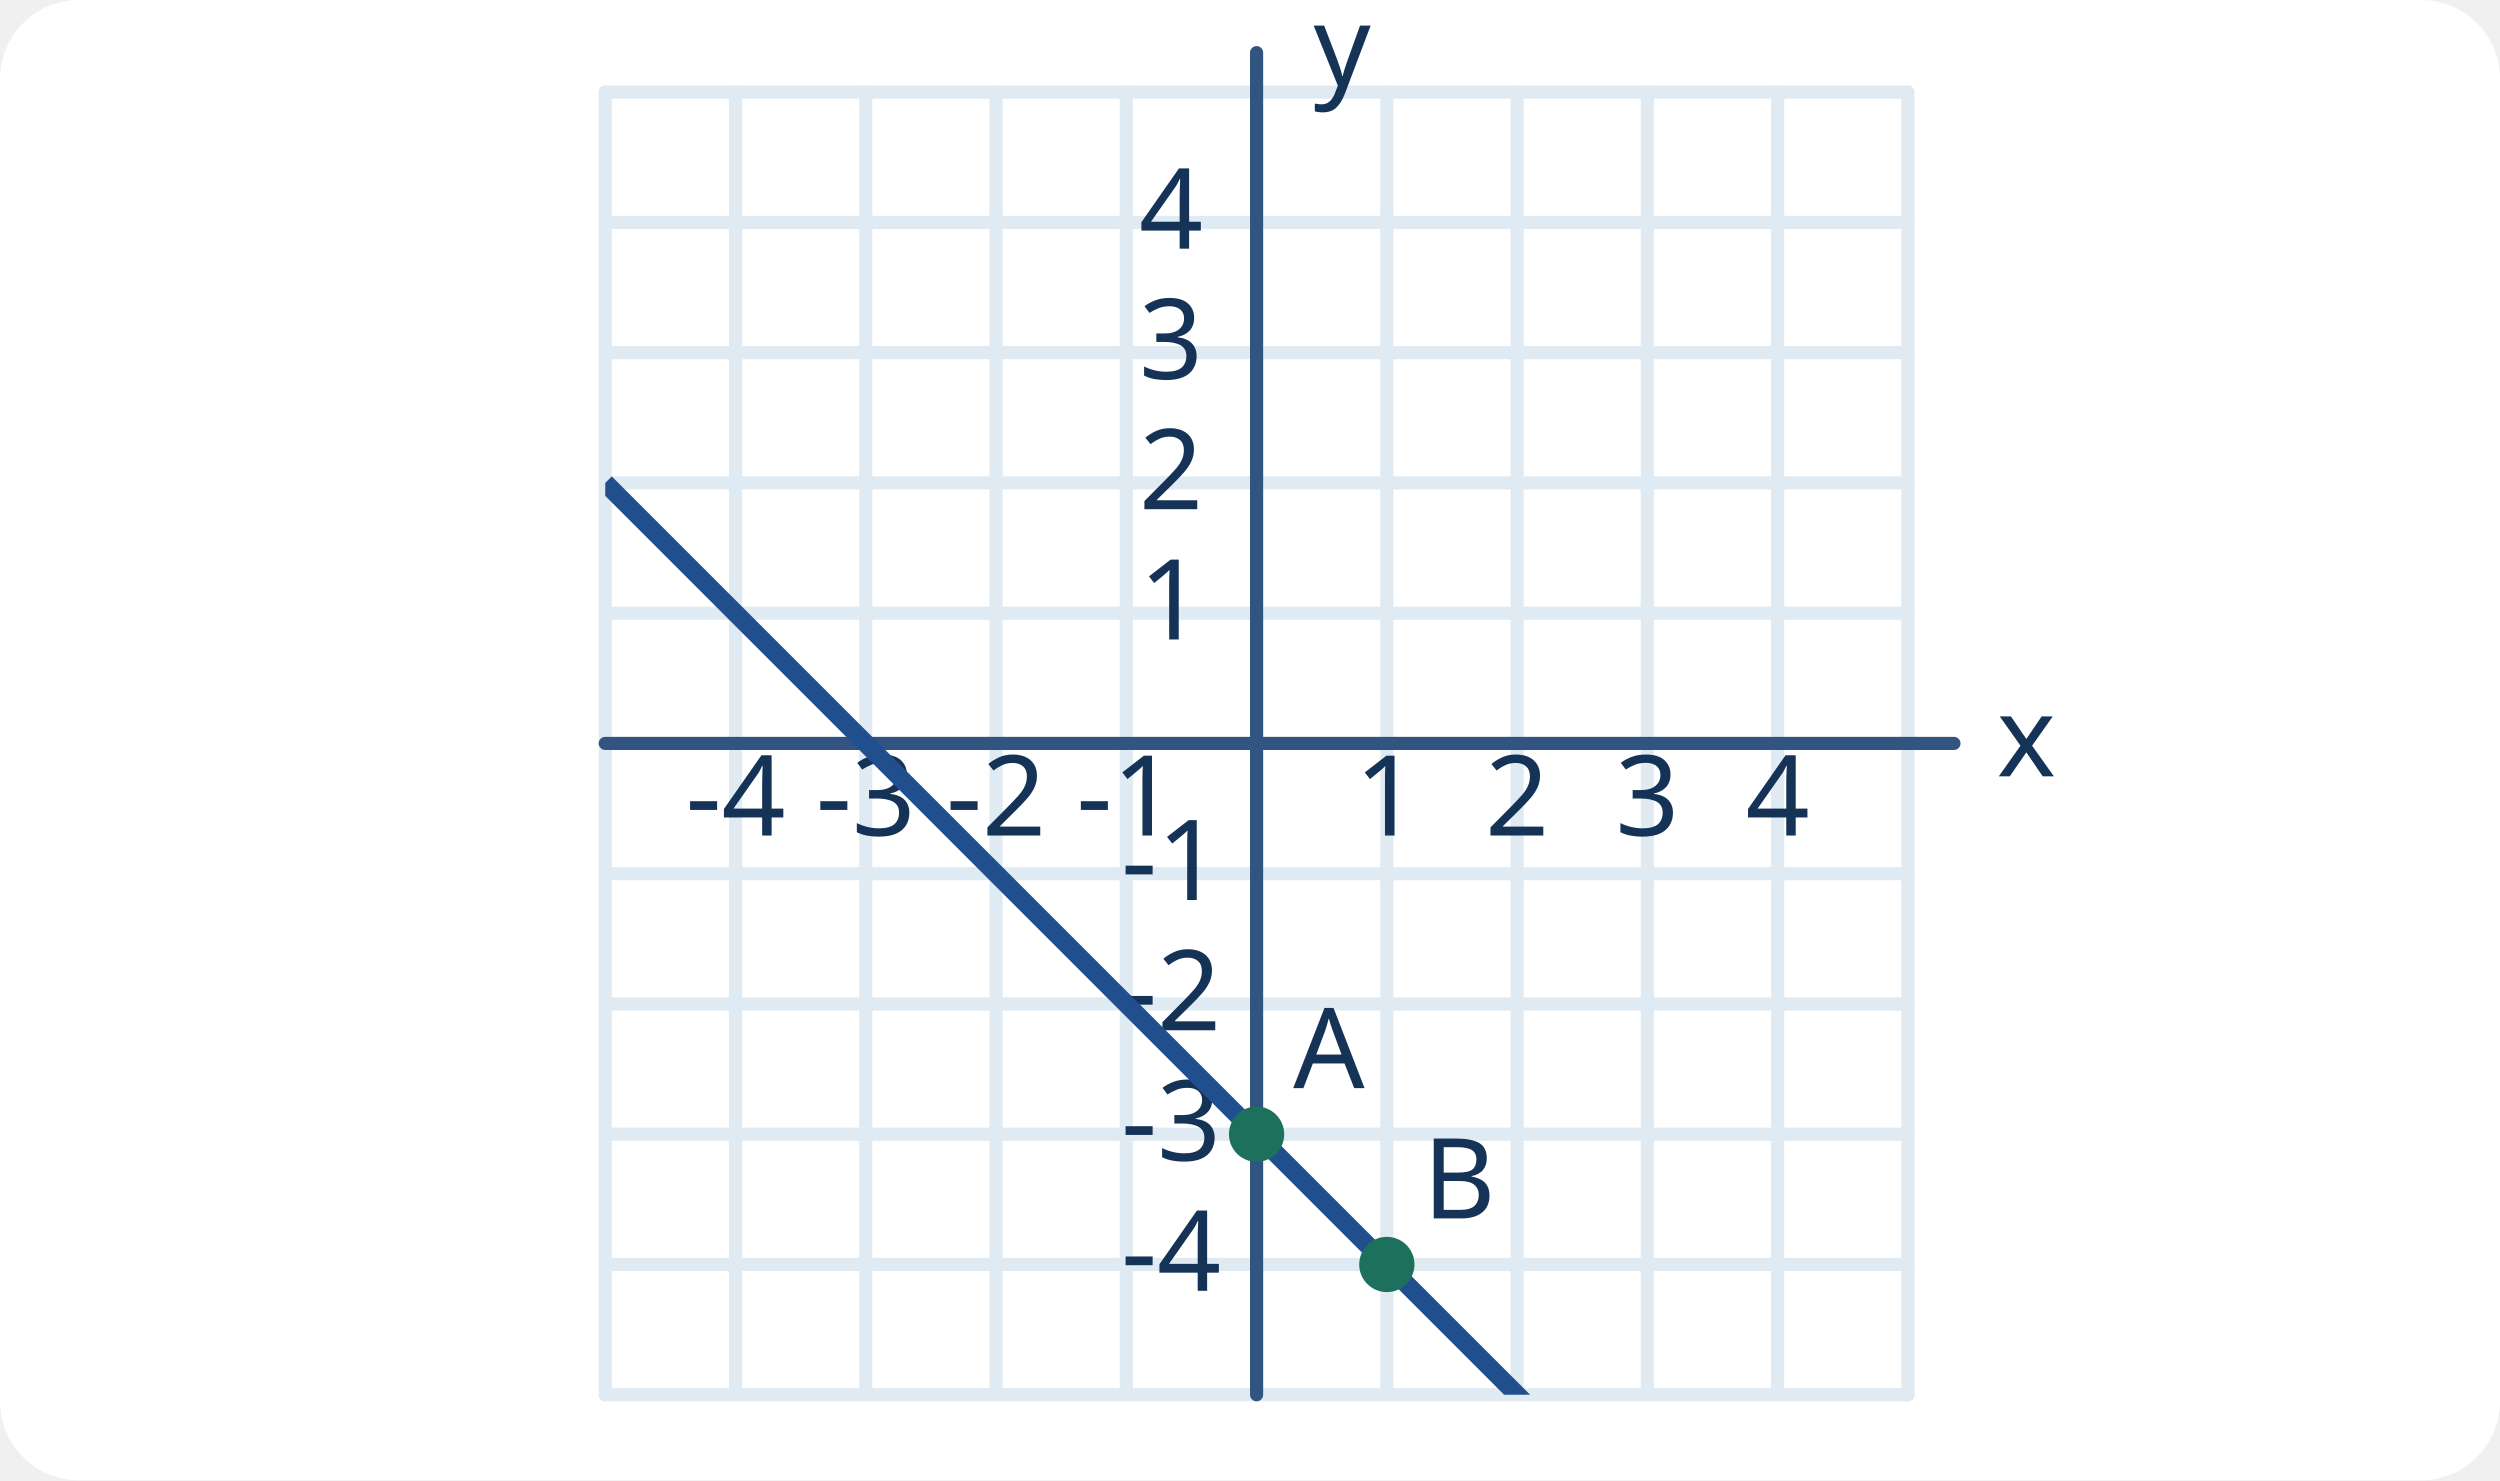
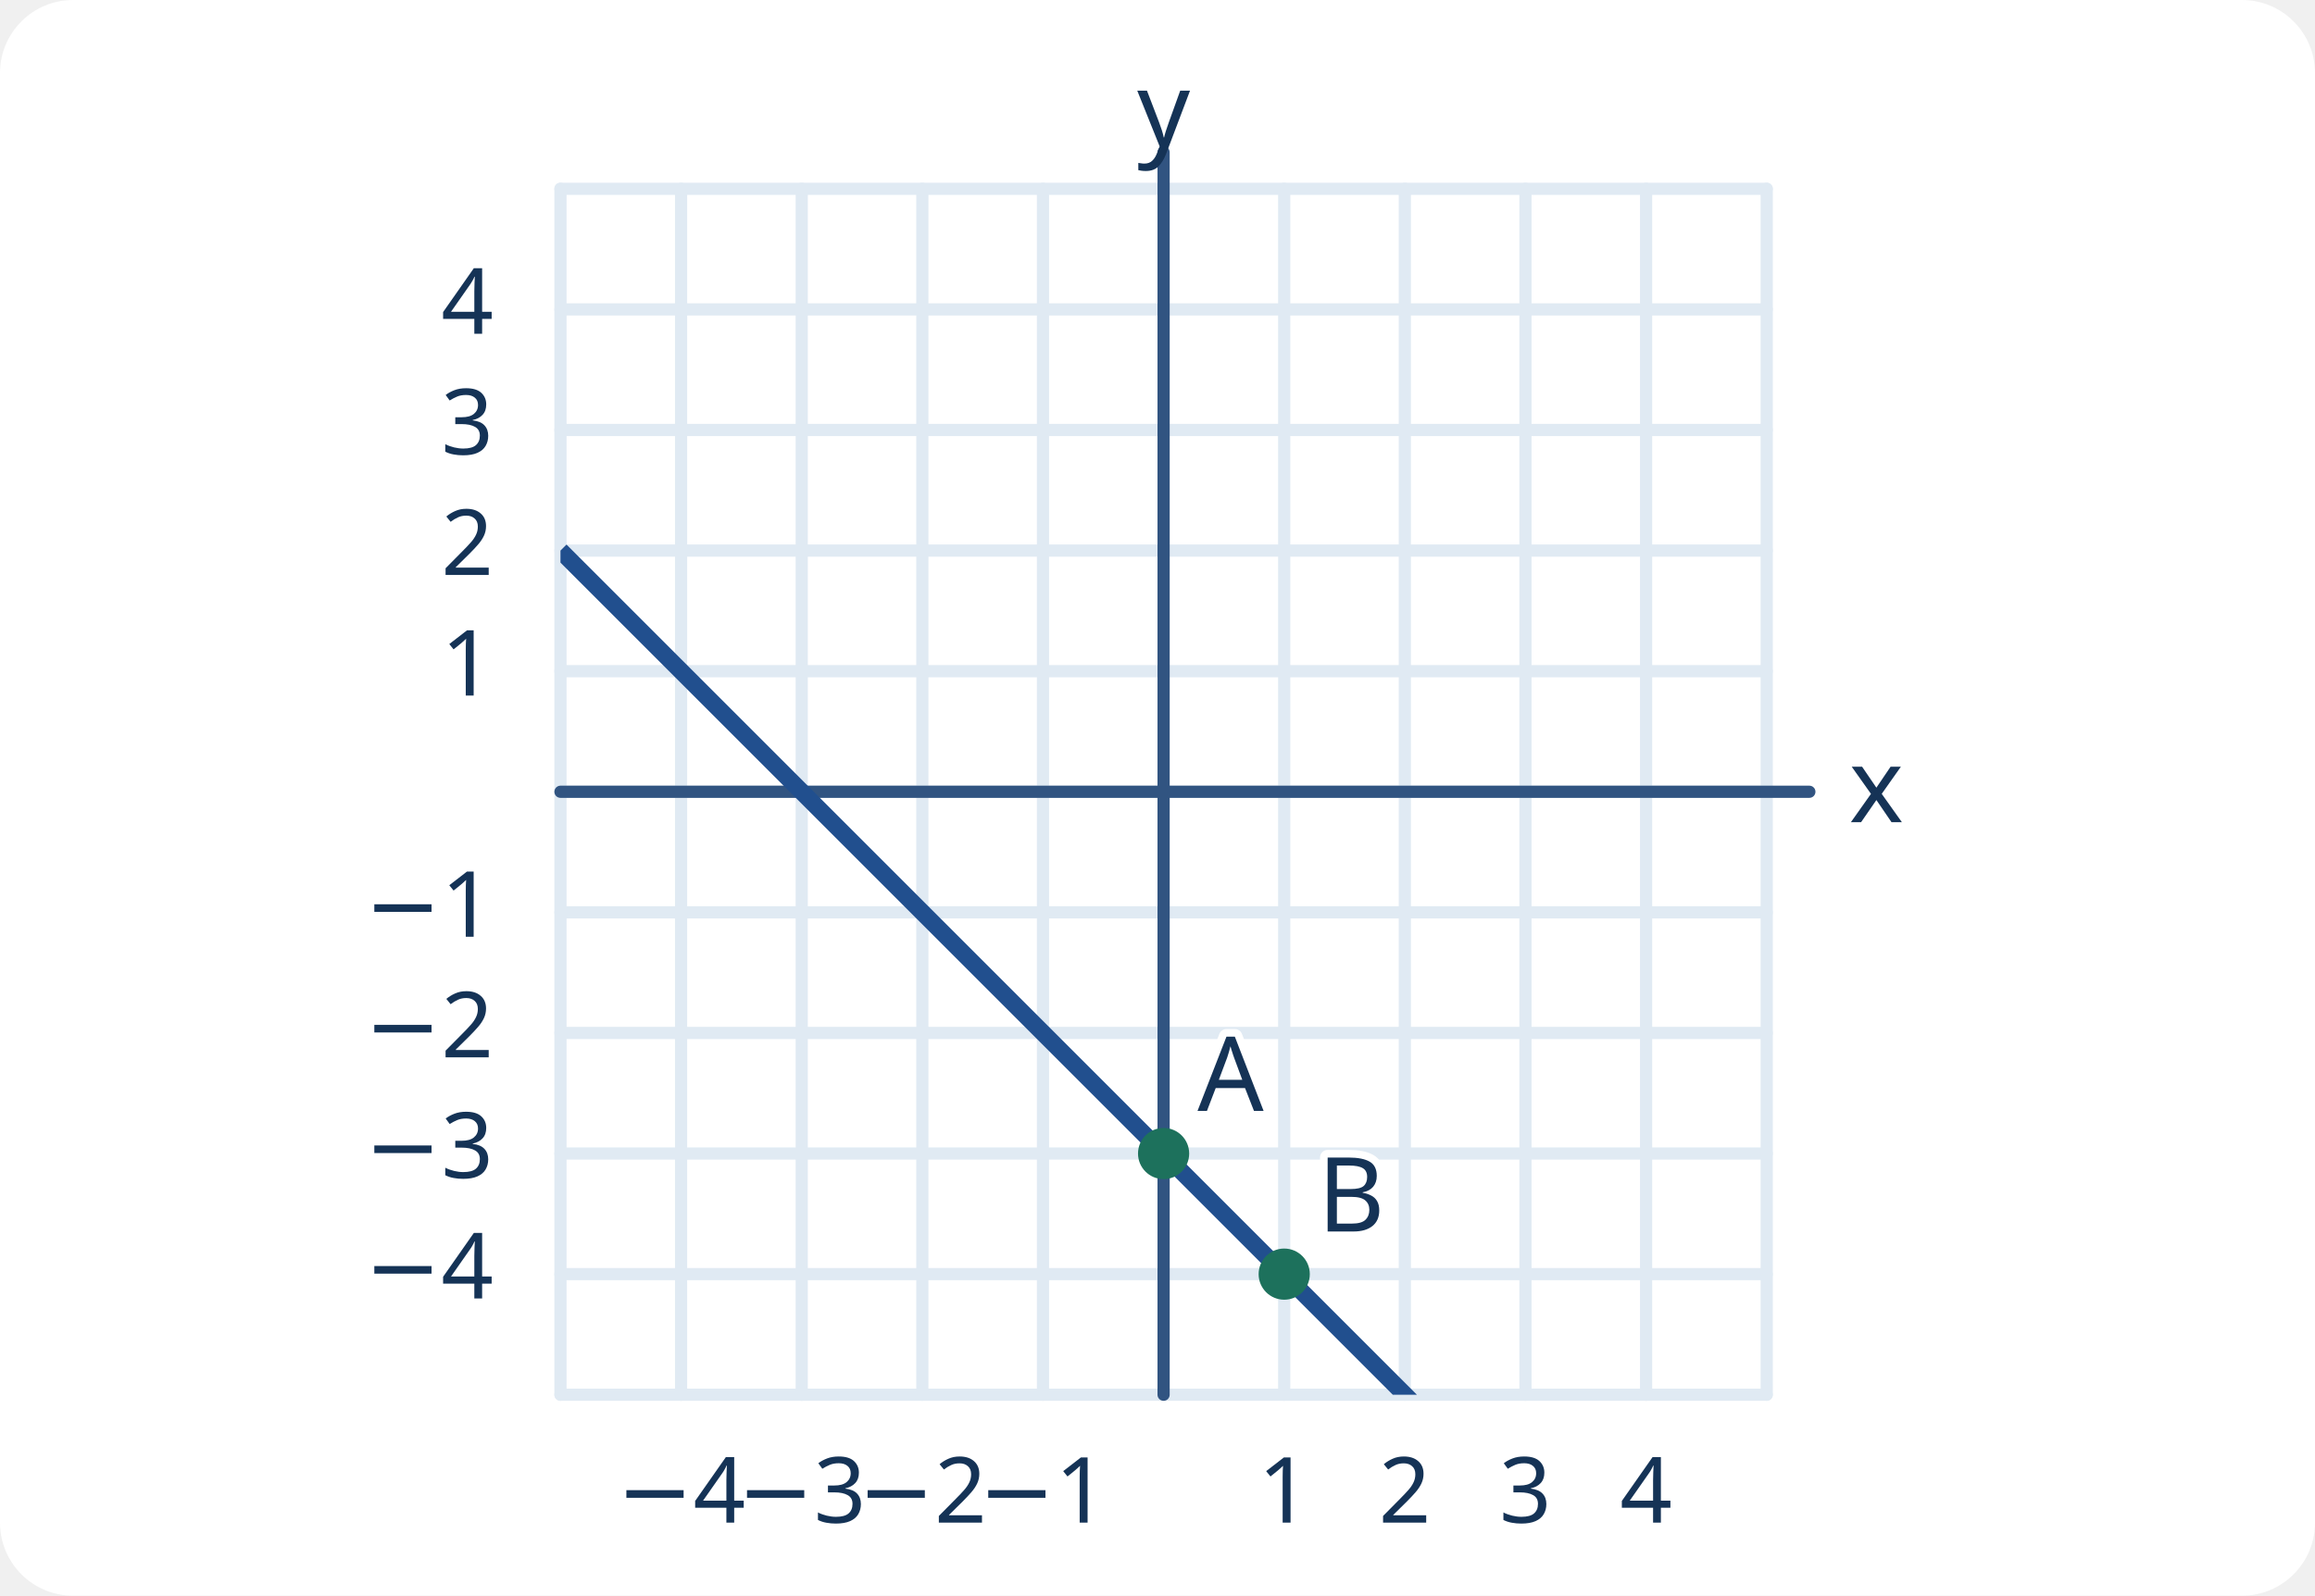
- <svg xmlns="http://www.w3.org/2000/svg" viewBox="0 0 380 225" role="img" aria-labelledby="title">
-   <rect width="380" height="225" rx="12" fill="white" />
+ <svg xmlns="http://www.w3.org/2000/svg" viewBox="0 -17 380 262" role="img" aria-labelledby="title">
+   <rect y="-17" width="380" height="262" rx="12" fill="white" />
  <path d="M92.0 14L92.0 212" stroke="#e0eaf3" stroke-width="2" stroke-linecap="round" fill="none" />
  <path d="M92 212.0L290 212.0" stroke="#e0eaf3" stroke-width="2" stroke-linecap="round" fill="none" />
  <path d="M111.8 14L111.8 212" stroke="#e0eaf3" stroke-width="2" stroke-linecap="round" fill="none" />
  <path d="M92 192.2L290 192.2" stroke="#e0eaf3" stroke-width="2" stroke-linecap="round" fill="none" />
  <path d="M131.6 14L131.6 212" stroke="#e0eaf3" stroke-width="2" stroke-linecap="round" fill="none" />
  <path d="M92 172.4L290 172.4" stroke="#e0eaf3" stroke-width="2" stroke-linecap="round" fill="none" />
  <path d="M151.4 14L151.4 212" stroke="#e0eaf3" stroke-width="2" stroke-linecap="round" fill="none" />
  <path d="M92 152.6L290 152.6" stroke="#e0eaf3" stroke-width="2" stroke-linecap="round" fill="none" />
  <path d="M171.2 14L171.2 212" stroke="#e0eaf3" stroke-width="2" stroke-linecap="round" fill="none" />
  <path d="M92 132.8L290 132.8" stroke="#e0eaf3" stroke-width="2" stroke-linecap="round" fill="none" />
  <path d="M191.0 14L191.0 212" stroke="#e0eaf3" stroke-width="2" stroke-linecap="round" fill="none" />
  <path d="M92 113.0L290 113.0" stroke="#e0eaf3" stroke-width="2" stroke-linecap="round" fill="none" />
  <path d="M210.8 14L210.8 212" stroke="#e0eaf3" stroke-width="2" stroke-linecap="round" fill="none" />
  <path d="M92 93.2L290 93.2" stroke="#e0eaf3" stroke-width="2" stroke-linecap="round" fill="none" />
  <path d="M230.6 14L230.6 212" stroke="#e0eaf3" stroke-width="2" stroke-linecap="round" fill="none" />
  <path d="M92 73.4L290 73.4" stroke="#e0eaf3" stroke-width="2" stroke-linecap="round" fill="none" />
  <path d="M250.4 14L250.4 212" stroke="#e0eaf3" stroke-width="2" stroke-linecap="round" fill="none" />
  <path d="M92 53.6L290 53.6" stroke="#e0eaf3" stroke-width="2" stroke-linecap="round" fill="none" />
  <path d="M270.2 14L270.2 212" stroke="#e0eaf3" stroke-width="2" stroke-linecap="round" fill="none" />
  <path d="M92 33.8L290 33.8" stroke="#e0eaf3" stroke-width="2" stroke-linecap="round" fill="none" />
  <path d="M290.0 14L290.0 212" stroke="#e0eaf3" stroke-width="2" stroke-linecap="round" fill="none" />
  <path d="M92 14.0L290 14.0" stroke="#e0eaf3" stroke-width="2" stroke-linecap="round" fill="none" />
  <path d="M92 113.0L297 113.0" stroke="#315481" stroke-width="2" stroke-linecap="round" fill="none" />
  <path d="M191.0 8L191.0 212" stroke="#315481" stroke-width="2" stroke-linecap="round" fill="none" />
  <text x="308" y="118.0" text-anchor="middle" font-family="system-ui,sans-serif" font-size="17" fill="#153356">x</text>
-   <text x="204.0" y="13" text-anchor="middle" font-family="system-ui,sans-serif" font-size="17" fill="#153356">y</text>
-   <text x="111.8" y="127.0" text-anchor="middle" font-family="system-ui,sans-serif" font-size="17" fill="#153356">-4</text>
-   <text x="178.0" y="196.2" text-anchor="middle" font-family="system-ui,sans-serif" font-size="17" fill="#153356">-4</text>
-   <text x="131.6" y="127.0" text-anchor="middle" font-family="system-ui,sans-serif" font-size="17" fill="#153356">-3</text>
-   <text x="178.0" y="176.4" text-anchor="middle" font-family="system-ui,sans-serif" font-size="17" fill="#153356">-3</text>
-   <text x="151.4" y="127.0" text-anchor="middle" font-family="system-ui,sans-serif" font-size="17" fill="#153356">-2</text>
-   <text x="178.0" y="156.6" text-anchor="middle" font-family="system-ui,sans-serif" font-size="17" fill="#153356">-2</text>
-   <text x="171.2" y="127.0" text-anchor="middle" font-family="system-ui,sans-serif" font-size="17" fill="#153356">-1</text>
-   <text x="178.0" y="136.8" text-anchor="middle" font-family="system-ui,sans-serif" font-size="17" fill="#153356">-1</text>
-   <text x="210.8" y="127.0" text-anchor="middle" font-family="system-ui,sans-serif" font-size="17" fill="#153356">1</text>
-   <text x="178.0" y="97.2" text-anchor="middle" font-family="system-ui,sans-serif" font-size="17" fill="#153356">1</text>
-   <text x="230.6" y="127.0" text-anchor="middle" font-family="system-ui,sans-serif" font-size="17" fill="#153356">2</text>
-   <text x="178.0" y="77.4" text-anchor="middle" font-family="system-ui,sans-serif" font-size="17" fill="#153356">2</text>
-   <text x="250.4" y="127.0" text-anchor="middle" font-family="system-ui,sans-serif" font-size="17" fill="#153356">3</text>
-   <text x="178.0" y="57.6" text-anchor="middle" font-family="system-ui,sans-serif" font-size="17" fill="#153356">3</text>
-   <text x="270.2" y="127.0" text-anchor="middle" font-family="system-ui,sans-serif" font-size="17" fill="#153356">4</text>
-   <text x="178.0" y="37.8" text-anchor="middle" font-family="system-ui,sans-serif" font-size="17" fill="#153356">4</text>
+   <text x="191" y="7" text-anchor="middle" font-family="system-ui,sans-serif" font-size="17" fill="#153356">y</text>
+   <text x="111.8" y="233" text-anchor="middle" font-family="system-ui,sans-serif" font-size="15" fill="#153356">−4</text>
+   <text x="81" y="196.2" text-anchor="end" font-family="system-ui,sans-serif" font-size="15" fill="#153356">−4</text>
+   <text x="131.6" y="233" text-anchor="middle" font-family="system-ui,sans-serif" font-size="15" fill="#153356">−3</text>
+   <text x="81" y="176.4" text-anchor="end" font-family="system-ui,sans-serif" font-size="15" fill="#153356">−3</text>
+   <text x="151.4" y="233" text-anchor="middle" font-family="system-ui,sans-serif" font-size="15" fill="#153356">−2</text>
+   <text x="81" y="156.6" text-anchor="end" font-family="system-ui,sans-serif" font-size="15" fill="#153356">−2</text>
+   <text x="171.2" y="233" text-anchor="middle" font-family="system-ui,sans-serif" font-size="15" fill="#153356">−1</text>
+   <text x="81" y="136.8" text-anchor="end" font-family="system-ui,sans-serif" font-size="15" fill="#153356">−1</text>
+   <text x="210.8" y="233" text-anchor="middle" font-family="system-ui,sans-serif" font-size="15" fill="#153356">1</text>
+   <text x="81" y="97.2" text-anchor="end" font-family="system-ui,sans-serif" font-size="15" fill="#153356">1</text>
+   <text x="230.6" y="233" text-anchor="middle" font-family="system-ui,sans-serif" font-size="15" fill="#153356">2</text>
+   <text x="81" y="77.4" text-anchor="end" font-family="system-ui,sans-serif" font-size="15" fill="#153356">2</text>
+   <text x="250.4" y="233" text-anchor="middle" font-family="system-ui,sans-serif" font-size="15" fill="#153356">3</text>
+   <text x="81" y="57.6" text-anchor="end" font-family="system-ui,sans-serif" font-size="15" fill="#153356">3</text>
+   <text x="270.2" y="233" text-anchor="middle" font-family="system-ui,sans-serif" font-size="15" fill="#153356">4</text>
+   <text x="81" y="37.8" text-anchor="end" font-family="system-ui,sans-serif" font-size="15" fill="#153356">4</text>
  <defs>
    <clipPath id="plot">
      <rect x="92" y="14" width="198" height="198" />
    </clipPath>
  </defs>
  <g clip-path="url(#plot)">
    <line x1="92.00" y1="73.40" x2="290.00" y2="271.40" stroke="#214f8e" stroke-width="2.8" />
    <circle cx="191.00" cy="172.40" r="4.2" fill="#1d715c" />
-     <text x="202.0" y="165.4" text-anchor="middle" font-family="system-ui,sans-serif" font-size="17" fill="#153356">A</text>
    <circle cx="210.80" cy="192.20" r="4.2" fill="#1d715c" />
-     <text x="221.8" y="185.2" text-anchor="middle" font-family="system-ui,sans-serif" font-size="17" fill="#153356">B</text>
  </g>
+   <text x="202.0" y="165.4" text-anchor="middle" font-family="system-ui,sans-serif" font-size="17" fill="#153356" paint-order="stroke" stroke="white" stroke-width="2.5" stroke-linejoin="round">A</text>
+   <text x="221.8" y="185.2" text-anchor="middle" font-family="system-ui,sans-serif" font-size="17" fill="#153356" paint-order="stroke" stroke="white" stroke-width="2.5" stroke-linejoin="round">B</text>
</svg>
